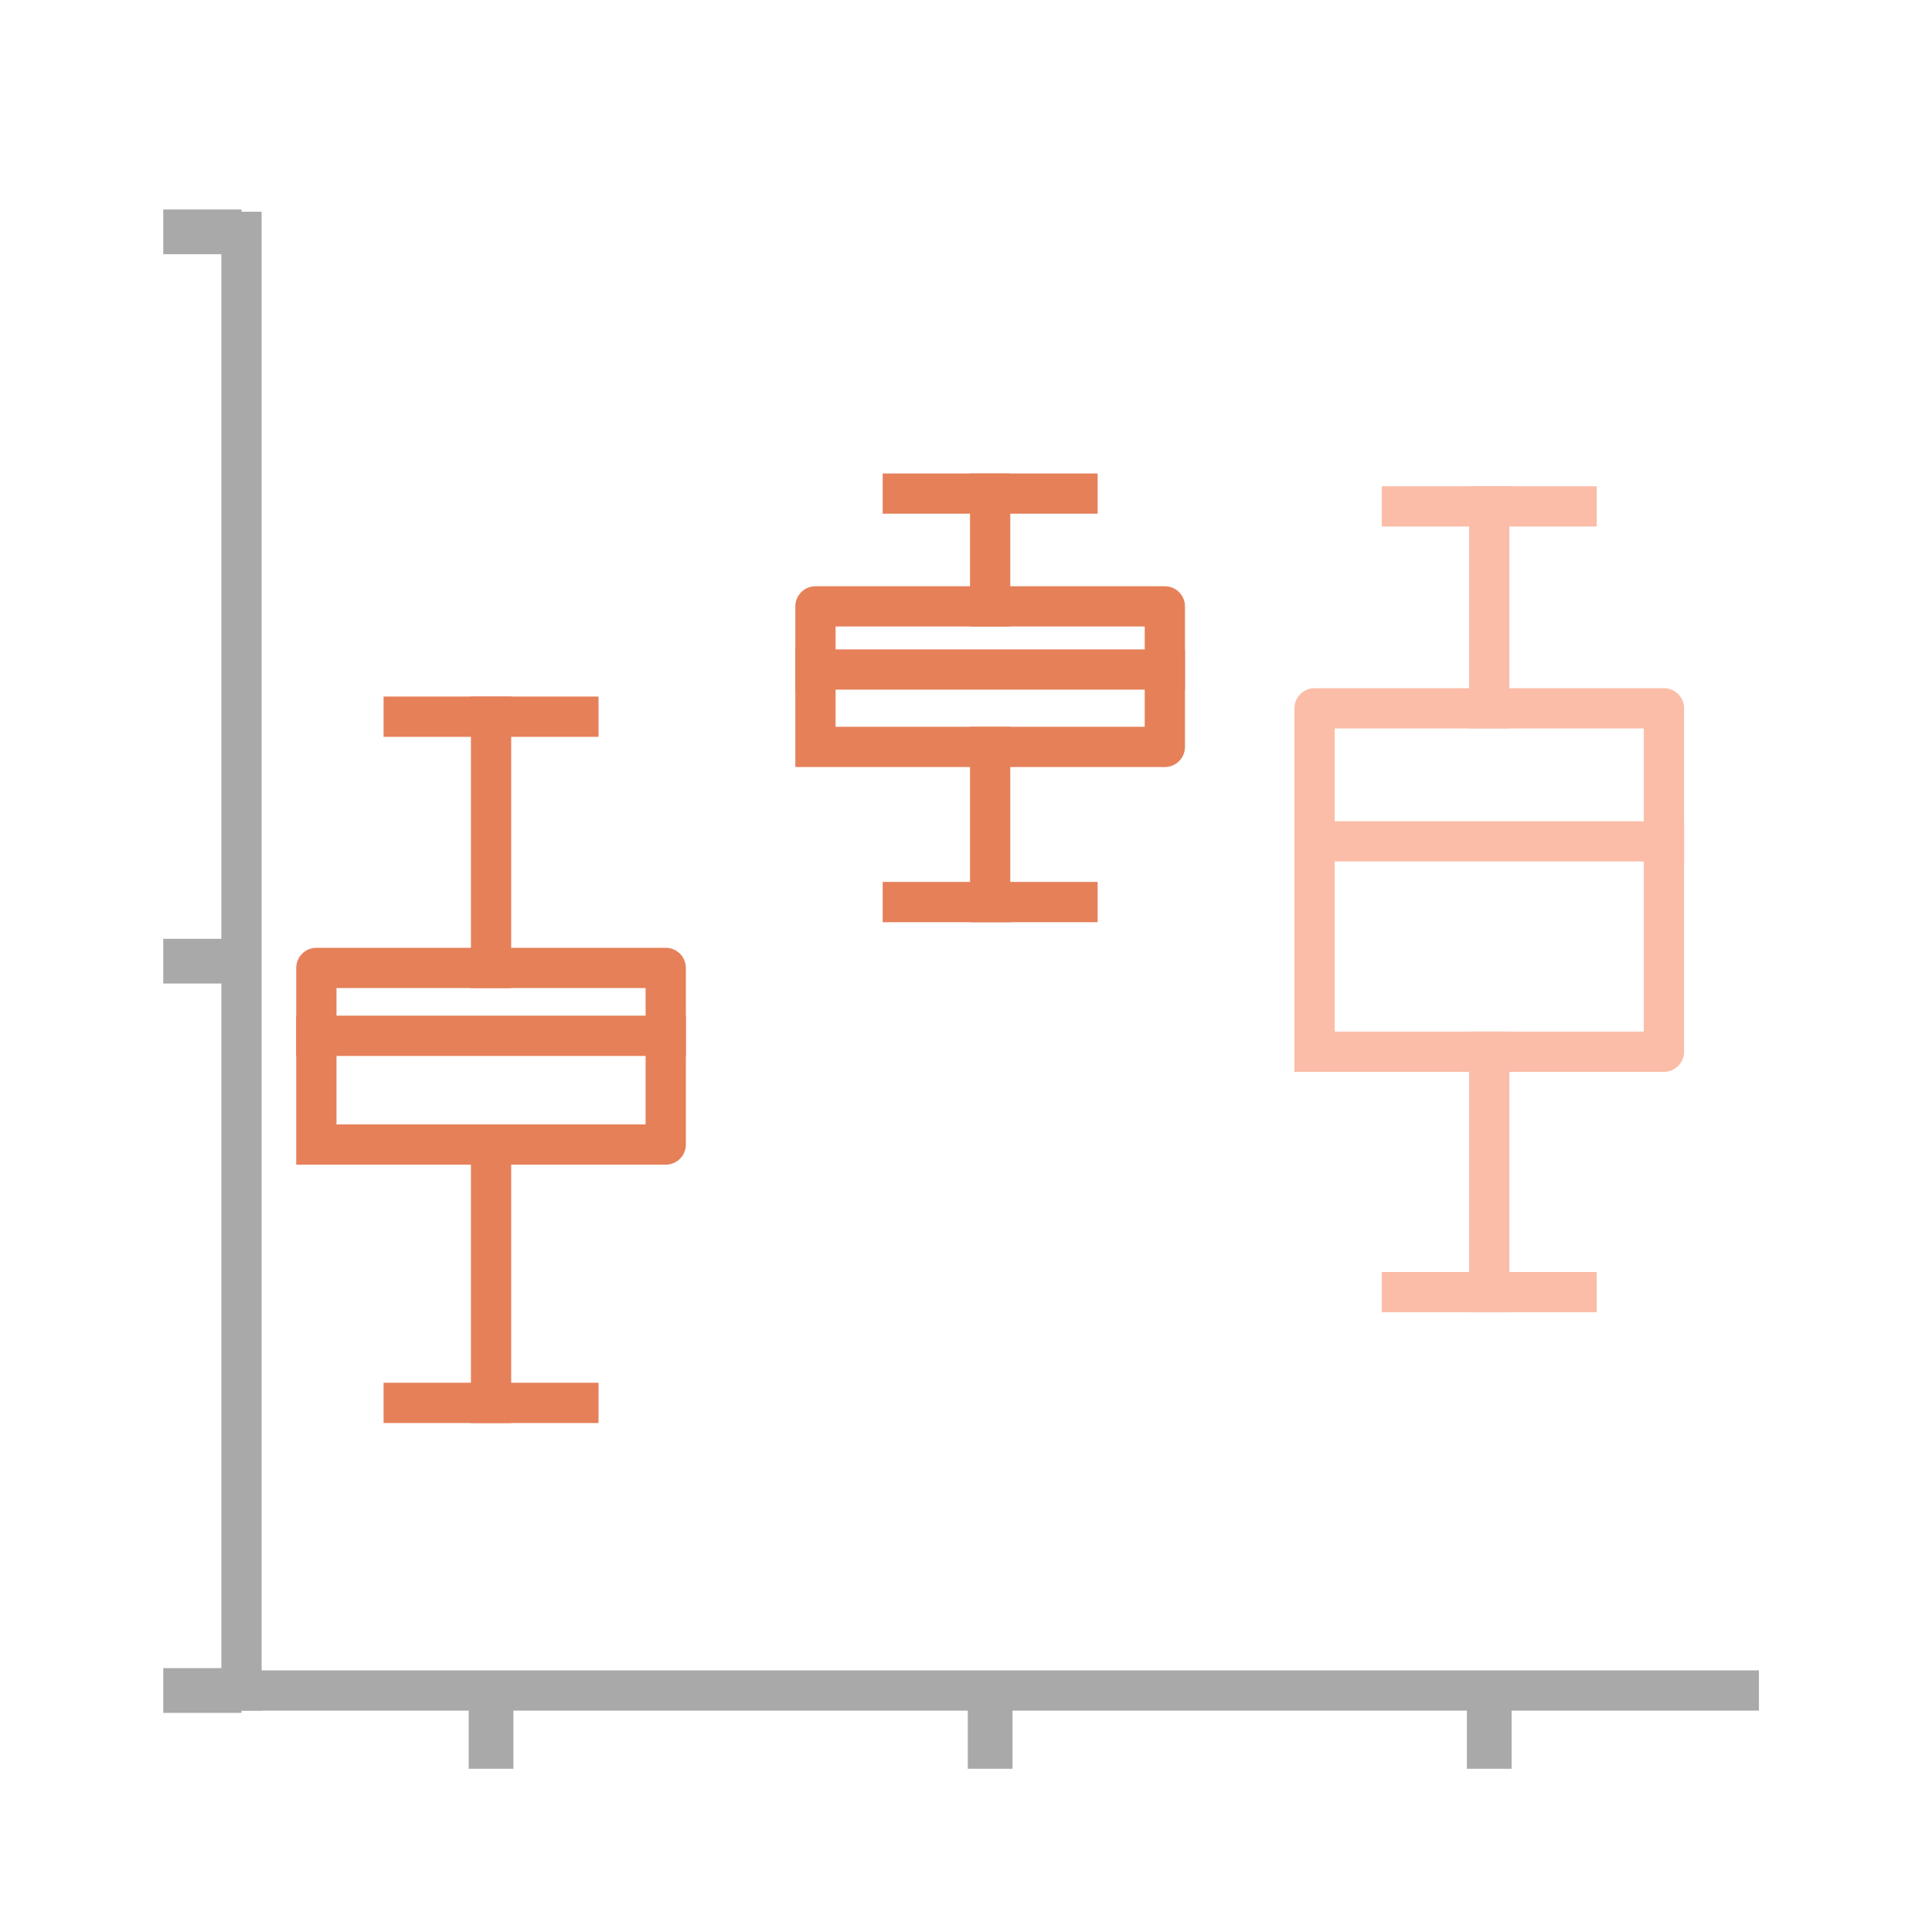
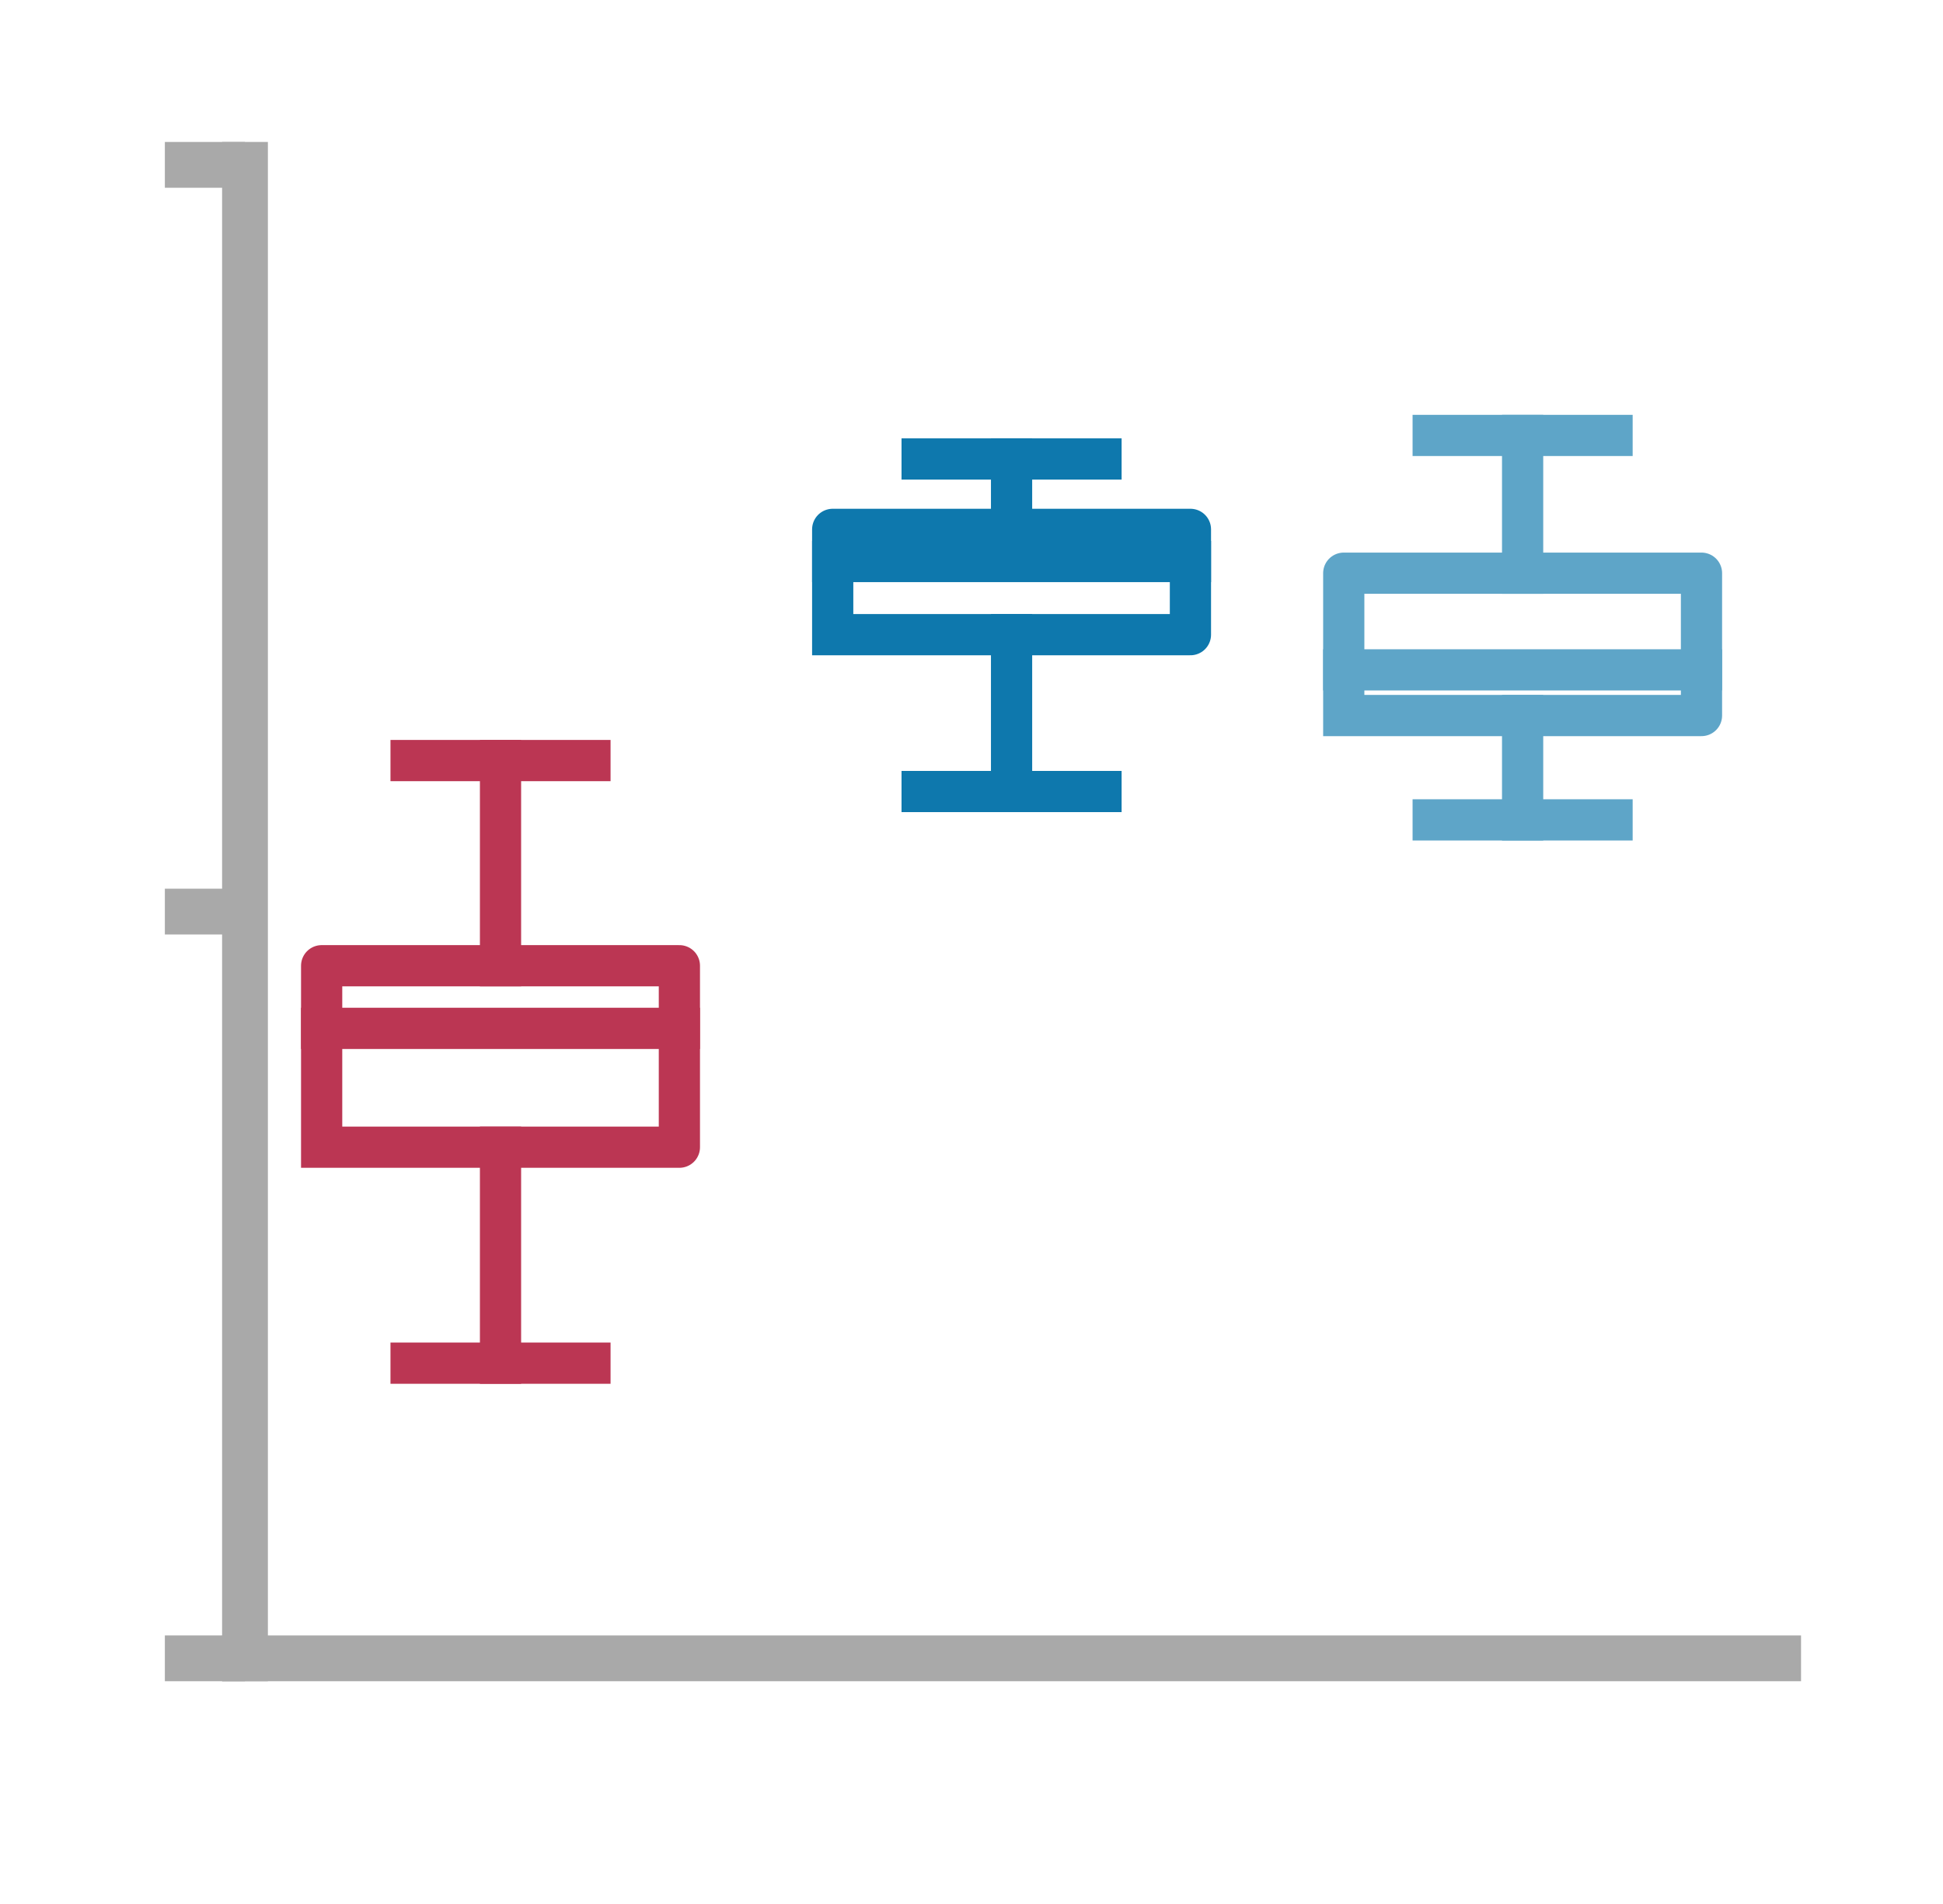
- <svg xmlns="http://www.w3.org/2000/svg" xmlns:xlink="http://www.w3.org/1999/xlink" height="86.4pt" version="1.1" viewBox="0 0 86.4 86.4" width="86.4pt">
+ <svg xmlns="http://www.w3.org/2000/svg" xmlns:xlink="http://www.w3.org/1999/xlink" height="83.132pt" version="1.1" viewBox="0 0 84.86 83.132" width="84.86pt">
  <defs>
-     <style type="text/css">
- *{stroke-linecap:butt;stroke-linejoin:round;}
-   </style>
+     <style type="text/css">*{stroke-linecap:butt;stroke-linejoin:round;}</style>
  </defs>
  <g id="figure_1">
    <g id="patch_1">
-       <path d="M 0 86.4  L 86.4 86.4  L 86.4 0  L 0 0  z " style="fill:none;" />
+       <path d="M 0 83.132  L 84.86 83.132  L 84.86 0  L 0 0  z " style="fill:none;" />
    </g>
    <g id="axes_1">
      <g id="patch_2">
-         <path d="M 10.8 75.6  L 77.76 75.6  L 77.76 10.368  L 10.8 10.368  z " style="fill:none;" />
+         <path d="M 10.7 72.432  L 77.66 72.432  L 77.66 7.2  L 10.7 7.2  z " style="fill:none;" />
      </g>
-       <g id="matplotlib.axis_1">
-         <g id="xtick_1">
+       <g id="matplotlib.axis_1" />
+       <g id="matplotlib.axis_2">
+         <g id="ytick_1">
          <g id="line2d_1">
            <defs>
-               <path d="M 0 0  L 0 3.5  " id="mbbd5a6aff1" style="stroke:#a9a9a9;stroke-width:2;" />
+               <path d="M 0 0  L -3.5 0  " id="mdb86d18fcf" style="stroke:#a9a9a9;stroke-width:2;" />
            </defs>
            <g>
-               <use style="fill:#a9a9a9;stroke:#a9a9a9;stroke-width:2;" x="21.96" xlink:href="#mbbd5a6aff1" y="75.6" />
+               <use style="fill:#a9a9a9;stroke:#a9a9a9;stroke-width:2;" x="10.7" xlink:href="#mdb86d18fcf" y="72.432" />
            </g>
          </g>
        </g>
-         <g id="xtick_2">
+         <g id="ytick_2">
          <g id="line2d_2">
            <g>
-               <use style="fill:#a9a9a9;stroke:#a9a9a9;stroke-width:2;" x="44.28" xlink:href="#mbbd5a6aff1" y="75.6" />
+               <use style="fill:#a9a9a9;stroke:#a9a9a9;stroke-width:2;" x="10.7" xlink:href="#mdb86d18fcf" y="39.816" />
            </g>
          </g>
        </g>
-         <g id="xtick_3">
+         <g id="ytick_3">
          <g id="line2d_3">
            <g>
-               <use style="fill:#a9a9a9;stroke:#a9a9a9;stroke-width:2;" x="66.6" xlink:href="#mbbd5a6aff1" y="75.6" />
+               <use style="fill:#a9a9a9;stroke:#a9a9a9;stroke-width:2;" x="10.7" xlink:href="#mdb86d18fcf" y="7.2" />
            </g>
          </g>
        </g>
      </g>
-       <g id="matplotlib.axis_2">
-         <g id="ytick_1">
-           <g id="line2d_4">
-             <defs>
-               <path d="M 0 0  L -3.5 0  " id="mb10894c4bc" style="stroke:#a9a9a9;stroke-width:2;" />
-             </defs>
-             <g>
-               <use style="fill:#a9a9a9;stroke:#a9a9a9;stroke-width:2;" x="10.8" xlink:href="#mb10894c4bc" y="75.6" />
-             </g>
-           </g>
-         </g>
-         <g id="ytick_2">
-           <g id="line2d_5">
-             <g>
-               <use style="fill:#a9a9a9;stroke:#a9a9a9;stroke-width:2;" x="10.8" xlink:href="#mb10894c4bc" y="42.984" />
-             </g>
-           </g>
-         </g>
-         <g id="ytick_3">
-           <g id="line2d_6">
-             <g>
-               <use style="fill:#a9a9a9;stroke:#a9a9a9;stroke-width:2;" x="10.8" xlink:href="#mb10894c4bc" y="10.368" />
-             </g>
-           </g>
-         </g>
+       <g id="line2d_4">
+         <path clip-path="url(#p11fb6ef5a0)" d="M 14.048 50.107  L 29.672 50.107  L 29.672 42.181  L 14.048 42.181  L 14.048 50.107  " style="fill:none;stroke:#bb3653;stroke-linecap:square;stroke-width:1.8;" />
+       </g>
+       <g id="line2d_5">
+         <path clip-path="url(#p11fb6ef5a0)" d="M 21.86 50.107  L 21.86 59.54  " style="fill:none;stroke:#bb3653;stroke-linecap:square;stroke-width:1.8;" />
+       </g>
+       <g id="line2d_6">
+         <path clip-path="url(#p11fb6ef5a0)" d="M 21.86 42.181  L 21.86 33.22  " style="fill:none;stroke:#bb3653;stroke-linecap:square;stroke-width:1.8;" />
      </g>
      <g id="line2d_7">
-         <path clip-path="url(#p6b42003eee)" d="M 14.148 51.184  L 29.772 51.184  L 29.772 43.286  L 14.148 43.286  L 14.148 51.184  " style="fill:none;stroke:#e58059;stroke-linecap:square;stroke-width:1.8;" />
+         <path clip-path="url(#p11fb6ef5a0)" d="M 17.954 59.54  L 25.766 59.54  " style="fill:none;stroke:#bb3653;stroke-linecap:square;stroke-width:1.8;" />
      </g>
      <g id="line2d_8">
-         <path clip-path="url(#p6b42003eee)" d="M 21.96 51.184  L 21.96 62.738  " style="fill:none;stroke:#e58059;stroke-linecap:square;stroke-width:1.8;" />
+         <path clip-path="url(#p11fb6ef5a0)" d="M 17.954 33.22  L 25.766 33.22  " style="fill:none;stroke:#bb3653;stroke-linecap:square;stroke-width:1.8;" />
      </g>
      <g id="line2d_9">
-         <path clip-path="url(#p6b42003eee)" d="M 21.96 43.286  L 21.96 32.051  " style="fill:none;stroke:#e58059;stroke-linecap:square;stroke-width:1.8;" />
+         <path clip-path="url(#p11fb6ef5a0)" d="M 36.368 27.721  L 51.992 27.721  L 51.992 23.122  L 36.368 23.122  L 36.368 27.721  " style="fill:none;stroke:#0e78ad;stroke-linecap:square;stroke-width:1.8;" />
      </g>
      <g id="line2d_10">
-         <path clip-path="url(#p6b42003eee)" d="M 18.054 62.738  L 25.866 62.738  " style="fill:none;stroke:#e58059;stroke-linecap:square;stroke-width:1.8;" />
+         <path clip-path="url(#p11fb6ef5a0)" d="M 44.18 27.721  L 44.18 34.572  " style="fill:none;stroke:#0e78ad;stroke-linecap:square;stroke-width:1.8;" />
      </g>
      <g id="line2d_11">
-         <path clip-path="url(#p6b42003eee)" d="M 18.054 32.051  L 25.866 32.051  " style="fill:none;stroke:#e58059;stroke-linecap:square;stroke-width:1.8;" />
+         <path clip-path="url(#p11fb6ef5a0)" d="M 44.18 23.122  L 44.18 20.047  " style="fill:none;stroke:#0e78ad;stroke-linecap:square;stroke-width:1.8;" />
      </g>
      <g id="line2d_12">
-         <path clip-path="url(#p6b42003eee)" d="M 36.468 33.402  L 52.092 33.402  L 52.092 27.117  L 36.468 27.117  L 36.468 33.402  " style="fill:none;stroke:#e58059;stroke-linecap:square;stroke-width:1.8;" />
+         <path clip-path="url(#p11fb6ef5a0)" d="M 40.274 34.572  L 48.086 34.572  " style="fill:none;stroke:#0e78ad;stroke-linecap:square;stroke-width:1.8;" />
      </g>
      <g id="line2d_13">
-         <path clip-path="url(#p6b42003eee)" d="M 44.28 33.402  L 44.28 40.341  " style="fill:none;stroke:#e58059;stroke-linecap:square;stroke-width:1.8;" />
+         <path clip-path="url(#p11fb6ef5a0)" d="M 40.274 20.047  L 48.086 20.047  " style="fill:none;stroke:#0e78ad;stroke-linecap:square;stroke-width:1.8;" />
      </g>
      <g id="line2d_14">
-         <path clip-path="url(#p6b42003eee)" d="M 44.28 27.117  L 44.28 22.073  " style="fill:none;stroke:#e58059;stroke-linecap:square;stroke-width:1.8;" />
+         <path clip-path="url(#p11fb6ef5a0)" d="M 58.688 31.253  L 74.312 31.253  L 74.312 25.036  L 58.688 25.036  L 58.688 31.253  " style="fill:none;stroke:#5ea5c8;stroke-linecap:square;stroke-width:1.8;" />
      </g>
      <g id="line2d_15">
-         <path clip-path="url(#p6b42003eee)" d="M 40.374 40.341  L 48.186 40.341  " style="fill:none;stroke:#e58059;stroke-linecap:square;stroke-width:1.8;" />
+         <path clip-path="url(#p11fb6ef5a0)" d="M 66.5 31.253  L 66.5 35.811  " style="fill:none;stroke:#5ea5c8;stroke-linecap:square;stroke-width:1.8;" />
      </g>
      <g id="line2d_16">
-         <path clip-path="url(#p6b42003eee)" d="M 40.374 22.073  L 48.186 22.073  " style="fill:none;stroke:#e58059;stroke-linecap:square;stroke-width:1.8;" />
+         <path clip-path="url(#p11fb6ef5a0)" d="M 66.5 25.036  L 66.5 19.019  " style="fill:none;stroke:#5ea5c8;stroke-linecap:square;stroke-width:1.8;" />
      </g>
      <g id="line2d_17">
-         <path clip-path="url(#p6b42003eee)" d="M 58.788 47.034  L 74.412 47.034  L 74.412 31.676  L 58.788 31.676  L 58.788 47.034  " style="fill:none;stroke:#fbbda8;stroke-linecap:square;stroke-width:1.8;" />
+         <path clip-path="url(#p11fb6ef5a0)" d="M 62.594 35.811  L 70.406 35.811  " style="fill:none;stroke:#5ea5c8;stroke-linecap:square;stroke-width:1.8;" />
      </g>
      <g id="line2d_18">
-         <path clip-path="url(#p6b42003eee)" d="M 66.6 47.034  L 66.6 57.786  " style="fill:none;stroke:#fbbda8;stroke-linecap:square;stroke-width:1.8;" />
+         <path clip-path="url(#p11fb6ef5a0)" d="M 62.594 19.019  L 70.406 19.019  " style="fill:none;stroke:#5ea5c8;stroke-linecap:square;stroke-width:1.8;" />
      </g>
      <g id="line2d_19">
-         <path clip-path="url(#p6b42003eee)" d="M 66.6 31.676  L 66.6 22.646  " style="fill:none;stroke:#fbbda8;stroke-linecap:square;stroke-width:1.8;" />
+         <path clip-path="url(#p11fb6ef5a0)" d="M 14.048 44.917  L 29.672 44.917  " style="fill:none;stroke:#bb3653;stroke-linecap:square;stroke-width:1.8;" />
      </g>
      <g id="line2d_20">
-         <path clip-path="url(#p6b42003eee)" d="M 62.694 57.786  L 70.506 57.786  " style="fill:none;stroke:#fbbda8;stroke-linecap:square;stroke-width:1.8;" />
+         <path clip-path="url(#p11fb6ef5a0)" d="M 36.368 24.526  L 51.992 24.526  " style="fill:none;stroke:#0e78ad;stroke-linecap:square;stroke-width:1.8;" />
      </g>
      <g id="line2d_21">
-         <path clip-path="url(#p6b42003eee)" d="M 62.694 22.646  L 70.506 22.646  " style="fill:none;stroke:#fbbda8;stroke-linecap:square;stroke-width:1.8;" />
-       </g>
-       <g id="line2d_22">
-         <path clip-path="url(#p6b42003eee)" d="M 14.148 46.322  L 29.772 46.322  " style="fill:none;stroke:#e58059;stroke-linecap:square;stroke-width:1.8;" />
-       </g>
-       <g id="line2d_23">
-         <path clip-path="url(#p6b42003eee)" d="M 36.468 29.942  L 52.092 29.942  " style="fill:none;stroke:#e58059;stroke-linecap:square;stroke-width:1.8;" />
-       </g>
-       <g id="line2d_24">
-         <path clip-path="url(#p6b42003eee)" d="M 58.788 37.626  L 74.412 37.626  " style="fill:none;stroke:#fbbda8;stroke-linecap:square;stroke-width:1.8;" />
+         <path clip-path="url(#p11fb6ef5a0)" d="M 58.688 29.258  L 74.312 29.258  " style="fill:none;stroke:#5ea5c8;stroke-linecap:square;stroke-width:1.8;" />
      </g>
      <g id="patch_3">
-         <path d="M 10.8 75.6  L 10.8 10.368  " style="fill:none;stroke:#a9a9a9;stroke-linecap:square;stroke-linejoin:miter;stroke-width:1.8;" />
+         <path d="M 10.7 72.432  L 10.7 7.2  " style="fill:none;stroke:#a9a9a9;stroke-linecap:square;stroke-linejoin:miter;stroke-width:2;" />
      </g>
      <g id="patch_4">
-         <path d="M 77.76 75.6  L 77.76 10.368  " style="fill:none;" />
+         <path d="M 77.66 72.432  L 77.66 7.2  " style="fill:none;" />
      </g>
      <g id="patch_5">
-         <path d="M 10.8 75.6  L 77.76 75.6  " style="fill:none;stroke:#a9a9a9;stroke-linecap:square;stroke-linejoin:miter;stroke-width:1.8;" />
+         <path d="M 10.7 72.432  L 77.66 72.432  " style="fill:none;stroke:#a9a9a9;stroke-linecap:square;stroke-linejoin:miter;stroke-width:2;" />
      </g>
      <g id="patch_6">
-         <path d="M 10.8 10.368  L 77.76 10.368  " style="fill:none;" />
+         <path d="M 10.7 7.2  L 77.66 7.2  " style="fill:none;" />
      </g>
    </g>
  </g>
  <defs>
-     <clipPath id="p6b42003eee">
-       <rect height="65.232" width="66.96" x="10.8" y="10.368" />
+     <clipPath id="p11fb6ef5a0">
+       <rect height="65.232" width="66.96" x="10.7" y="7.2" />
    </clipPath>
  </defs>
</svg>
